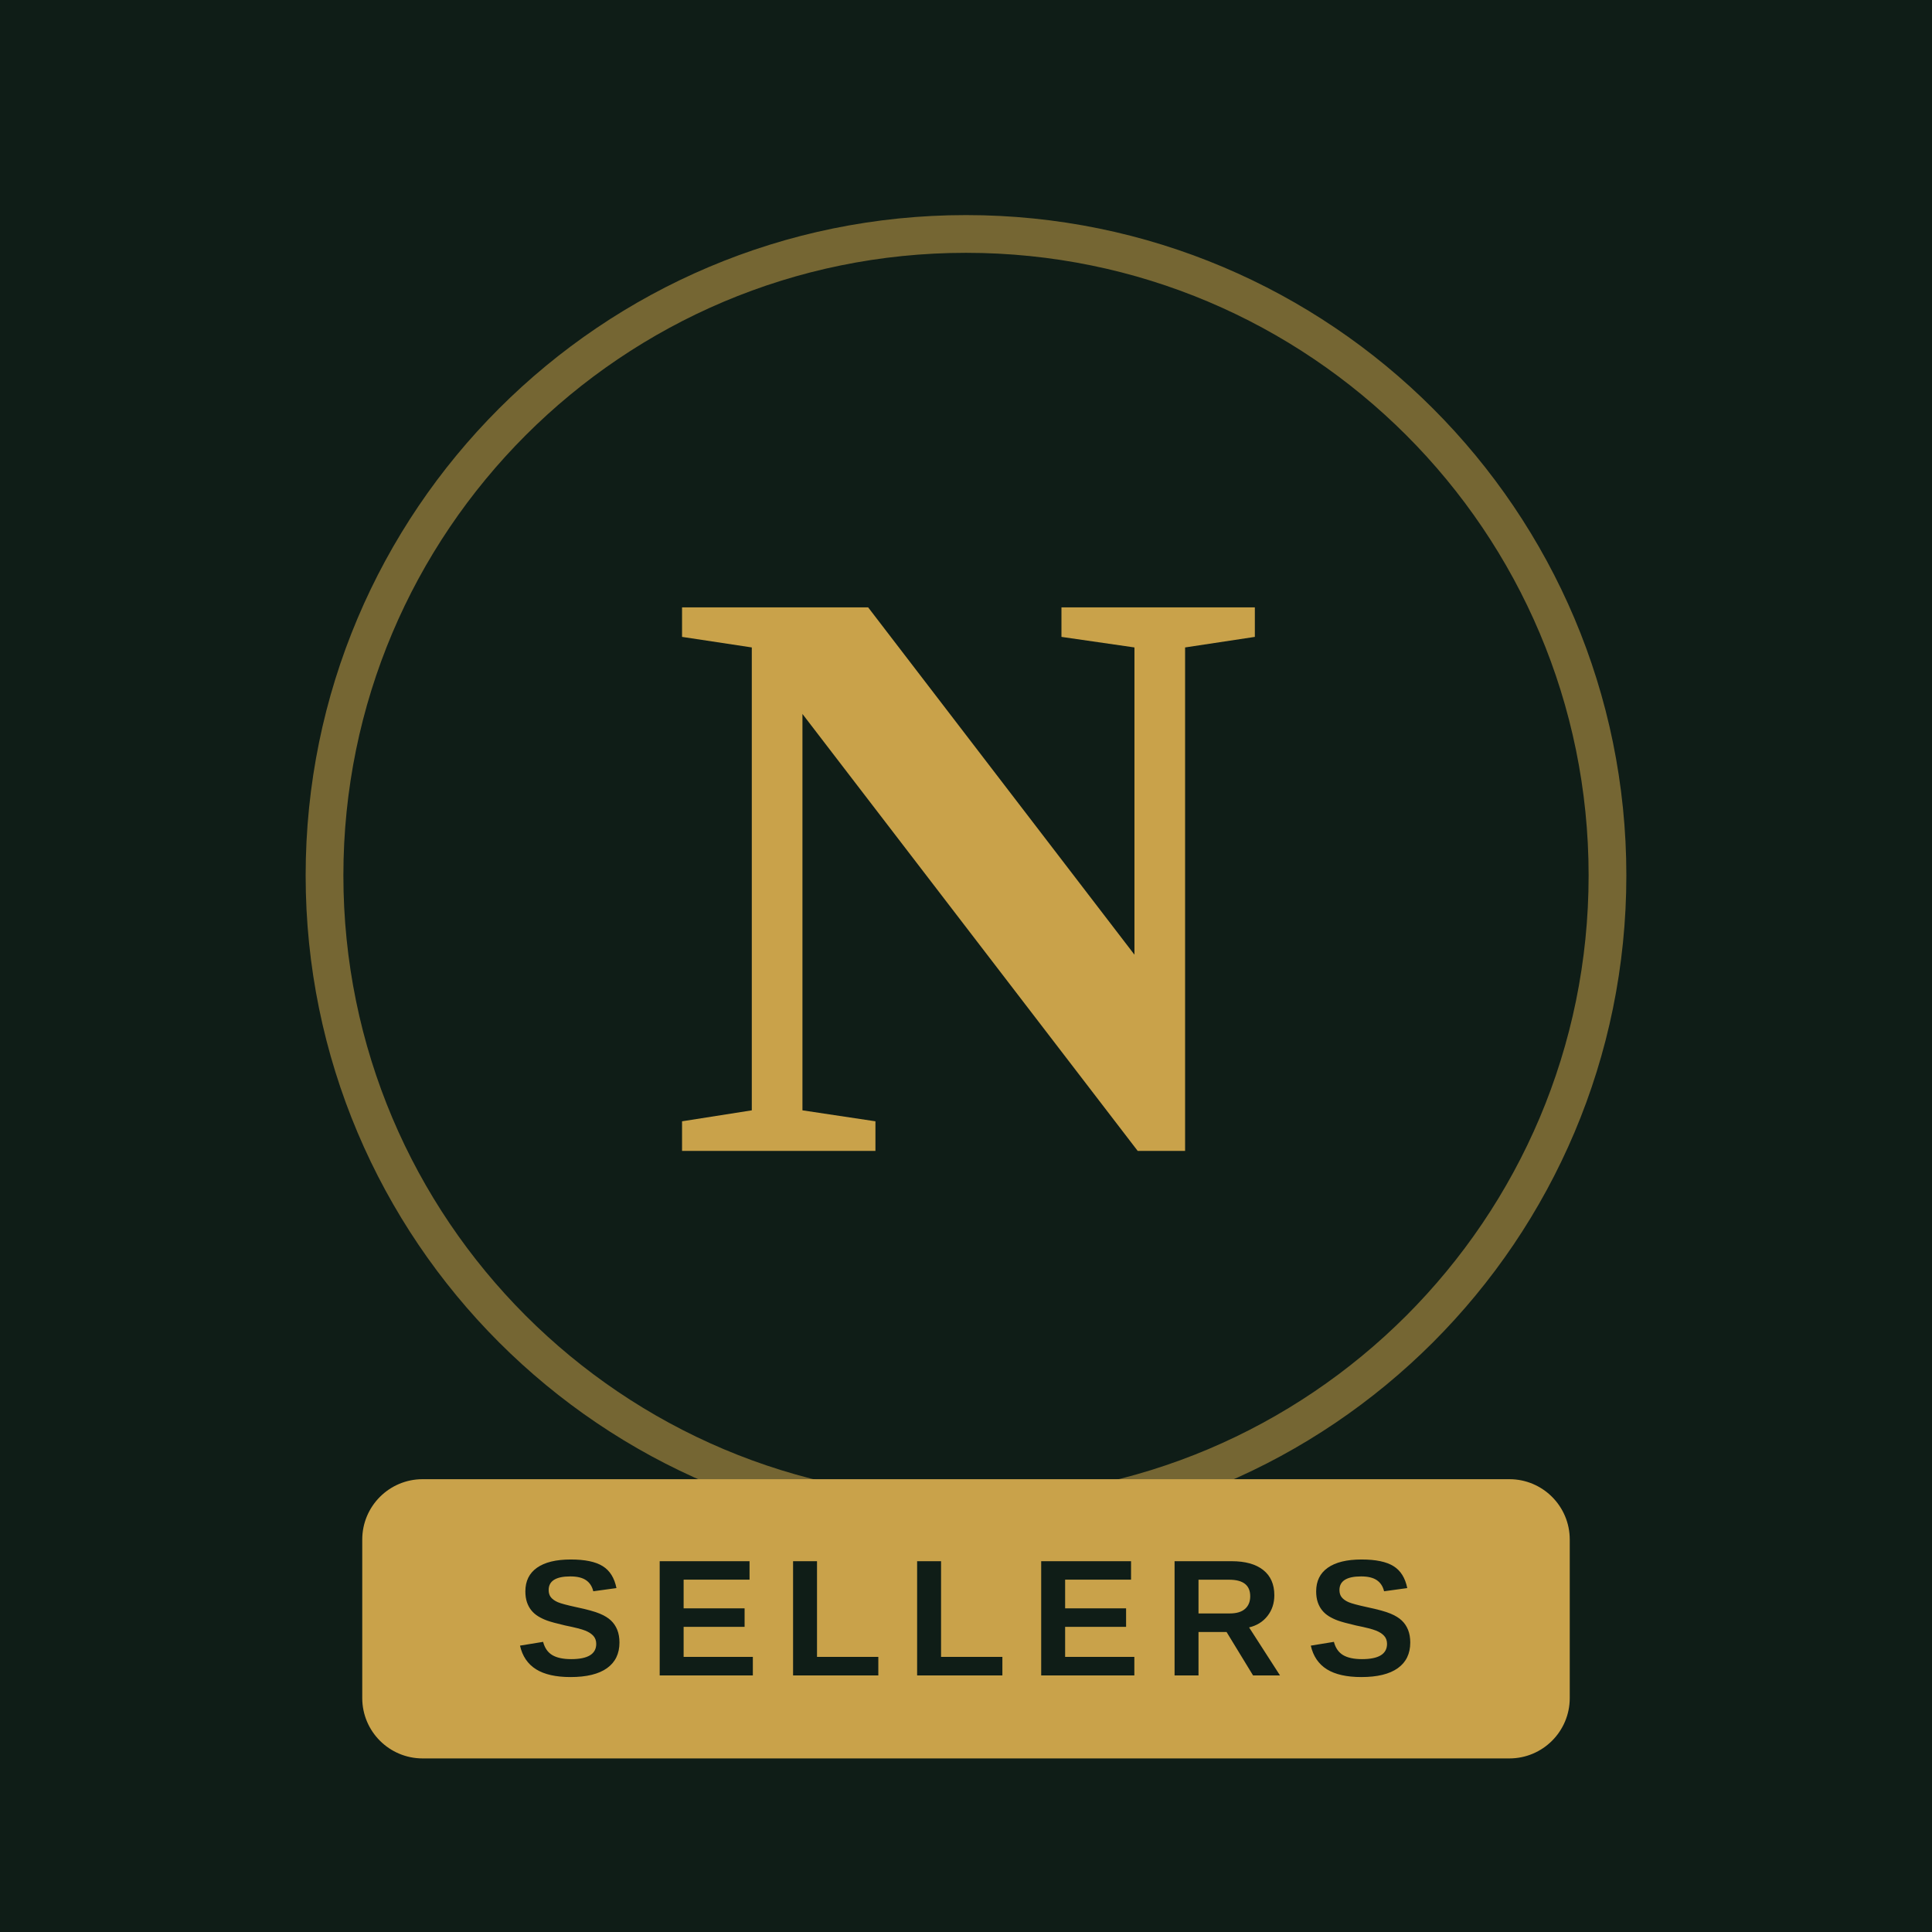
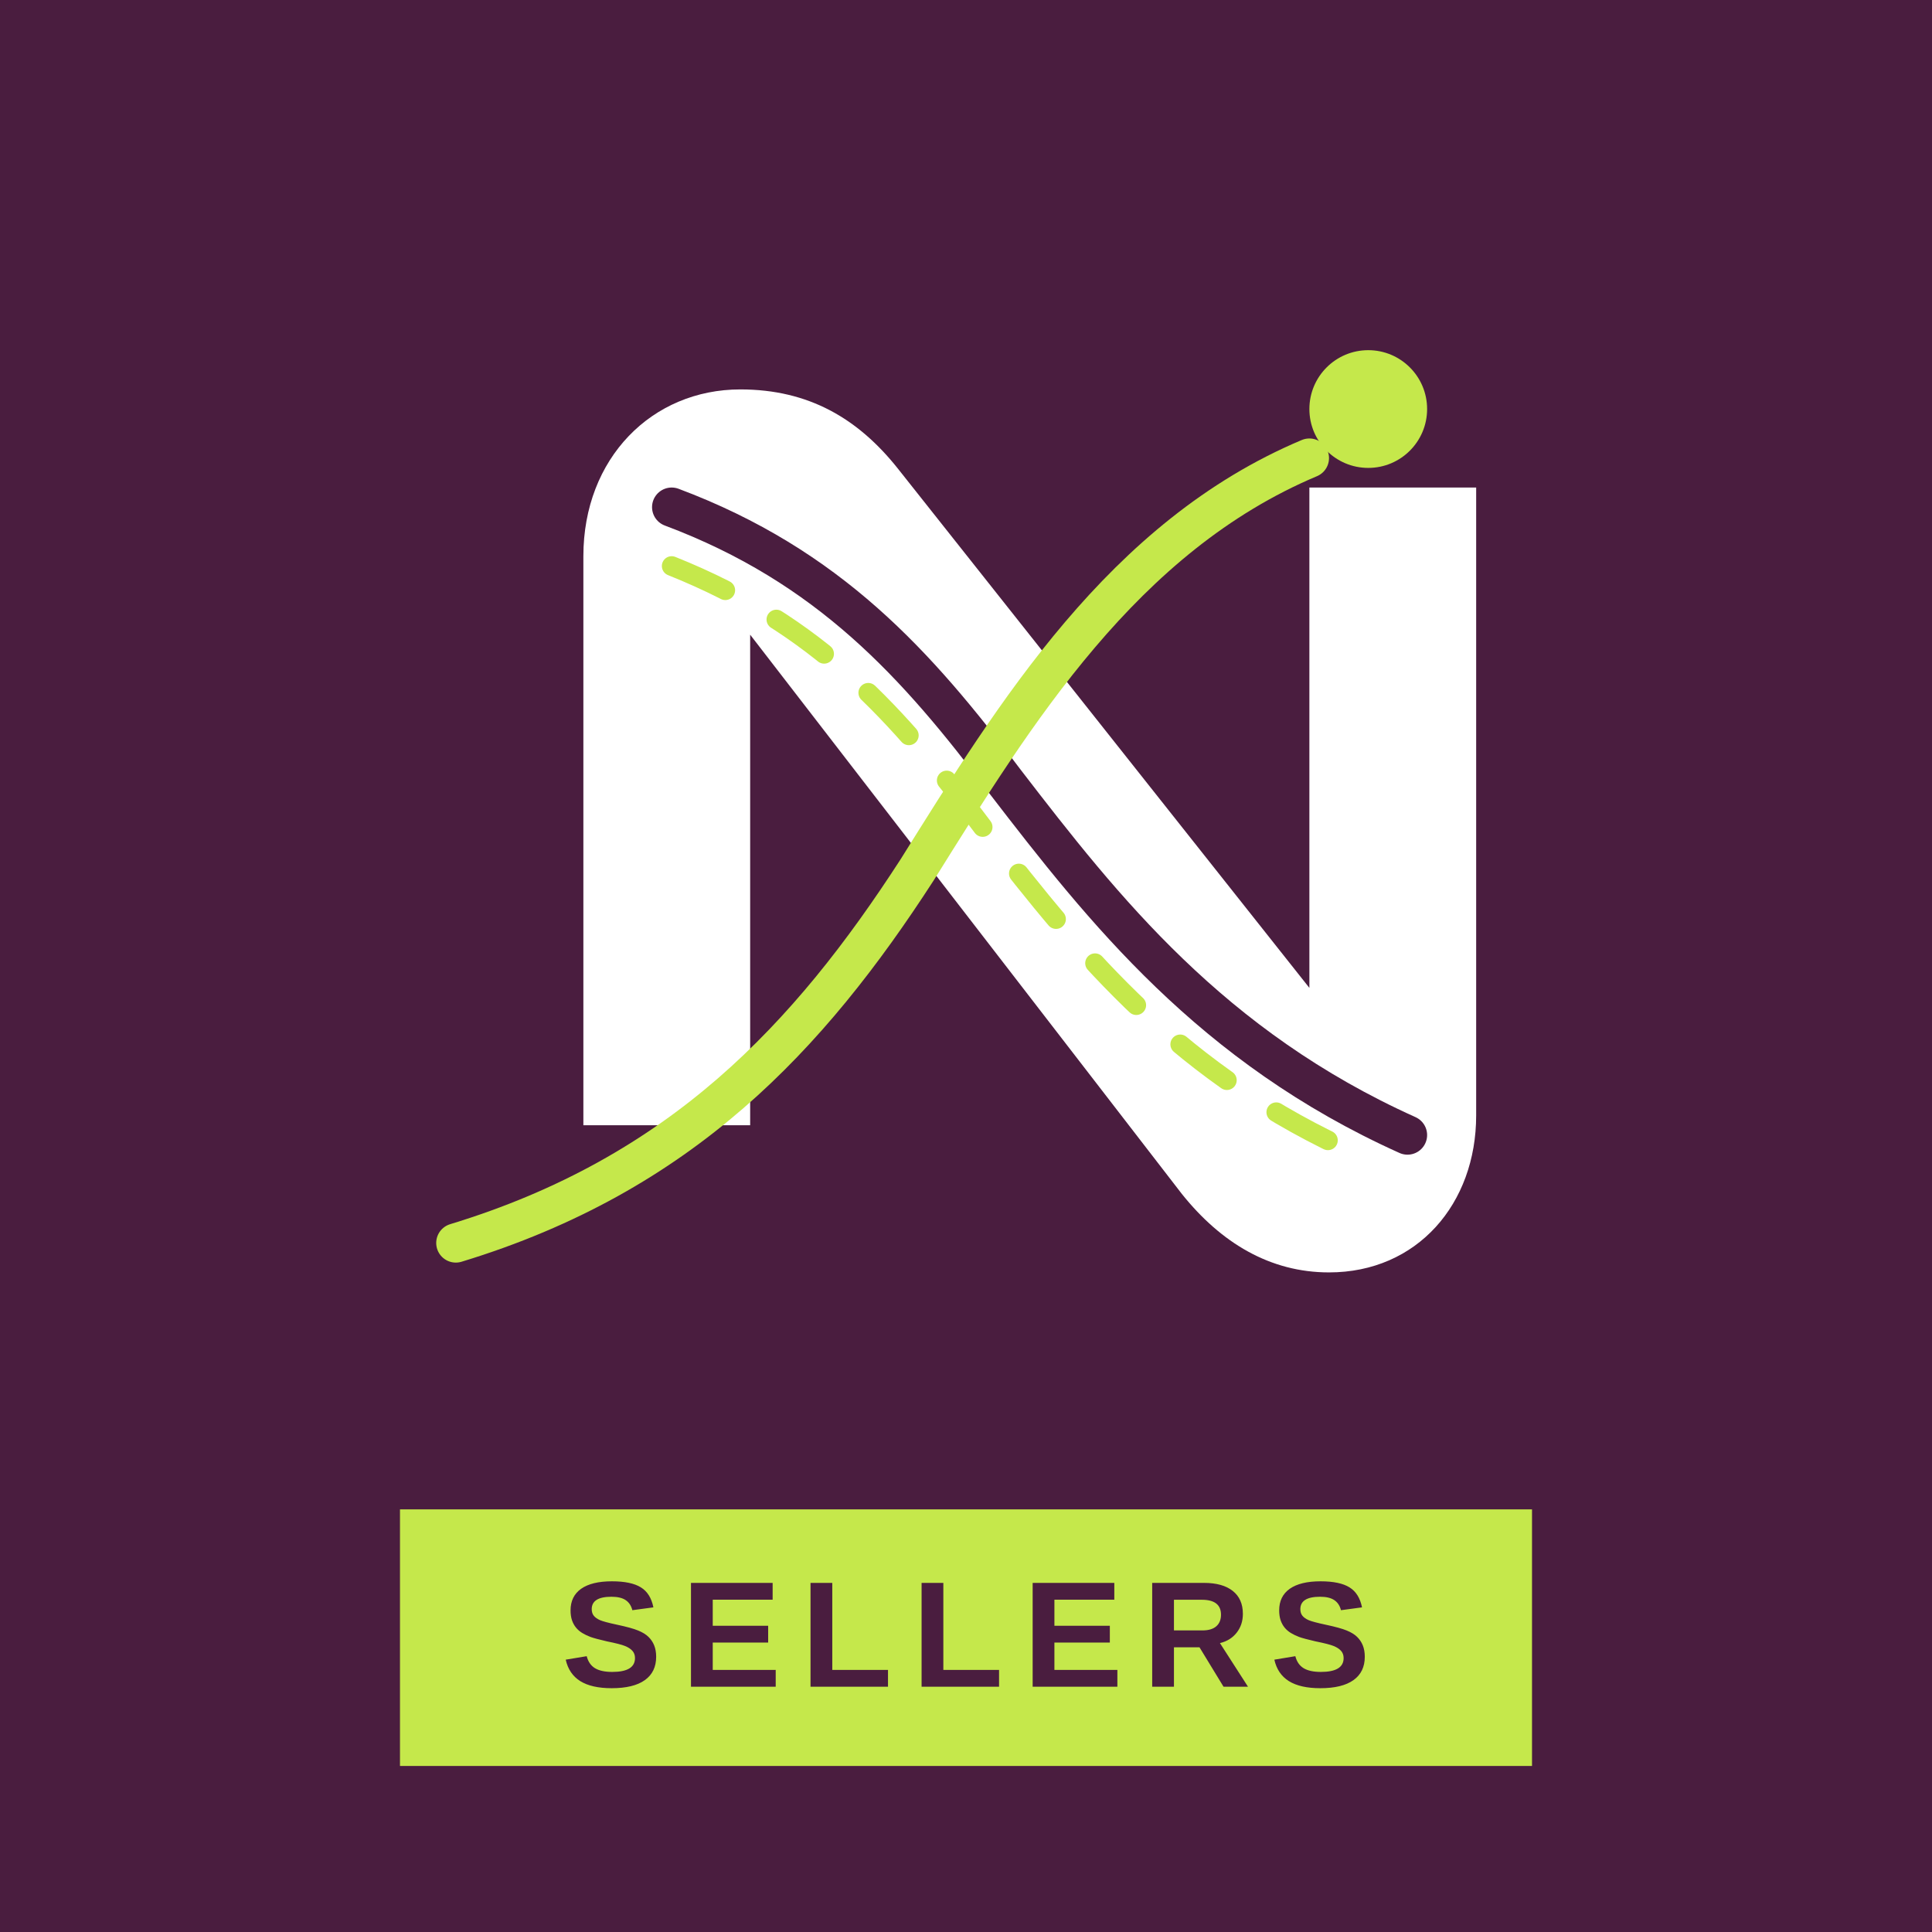
<svg xmlns="http://www.w3.org/2000/svg" viewBox="0 0 512 512">
-   <rect width="512" height="512" fill="#0f1d17" />
-   <g transform="translate(0 0) scale(1)">
-     <circle cx="256" cy="232" r="170" fill="none" stroke="#c9a24a" stroke-width="10" opacity=".55" />
-     <text x="256" y="305" text-anchor="middle" font-family="Georgia, 'Times New Roman', serif" font-size="220" font-weight="700" fill="#c9a24a">N</text>
-     <rect x="96" y="392" width="320" height="74" rx="16" fill="#c9a24a" />
-     <text x="256" y="444" text-anchor="middle" font-family="Arial, Helvetica, sans-serif" font-size="44" font-weight="700" letter-spacing="6" fill="#0f1d17">SELLERS</text>
+   <rect width="512" height="512" fill="#4A1D3F" />
+   <g transform="translate(89.6 48.6) scale(2.600)">
+     <path d="M25 96V38c0-10 7-17 16-17 7 0 12 3 16 8l42 53V31h17v64c0 9-6 16-15 16-6 0-11-3-15-8L42 46v50z" fill="#FFFFFF" />
+     <path d="M34 33c16 6 25 16 34 28 10 13 21 27 41 36" fill="none" stroke="#4A1D3F" stroke-width="4" stroke-linecap="round" />
+     <path d="M34 39c15 6 23 15 32 27 10 13 20 25 38 33" fill="none" stroke="#C5E84B" stroke-width="2" stroke-linecap="round" stroke-dasharray="6 6" />
+     <path d="M12 108c23-7 36-21 47-38 10-16 21-34 40-42" fill="none" stroke="#C5E84B" stroke-width="4" stroke-linecap="round" />
+     <circle cx="105" cy="23" r="6" fill="#C5E84B" />
  </g>
+   <rect x="106.0" y="400.0" width="300.0" height="68.0" fill="#C5E84B" />
+   <text x="256" y="447.0" text-anchor="middle" font-family="Arial, Helvetica, sans-serif" font-size="40.0" font-weight="800" letter-spacing="5.0" fill="#4A1D3F">SELLERS</text>
</svg>
